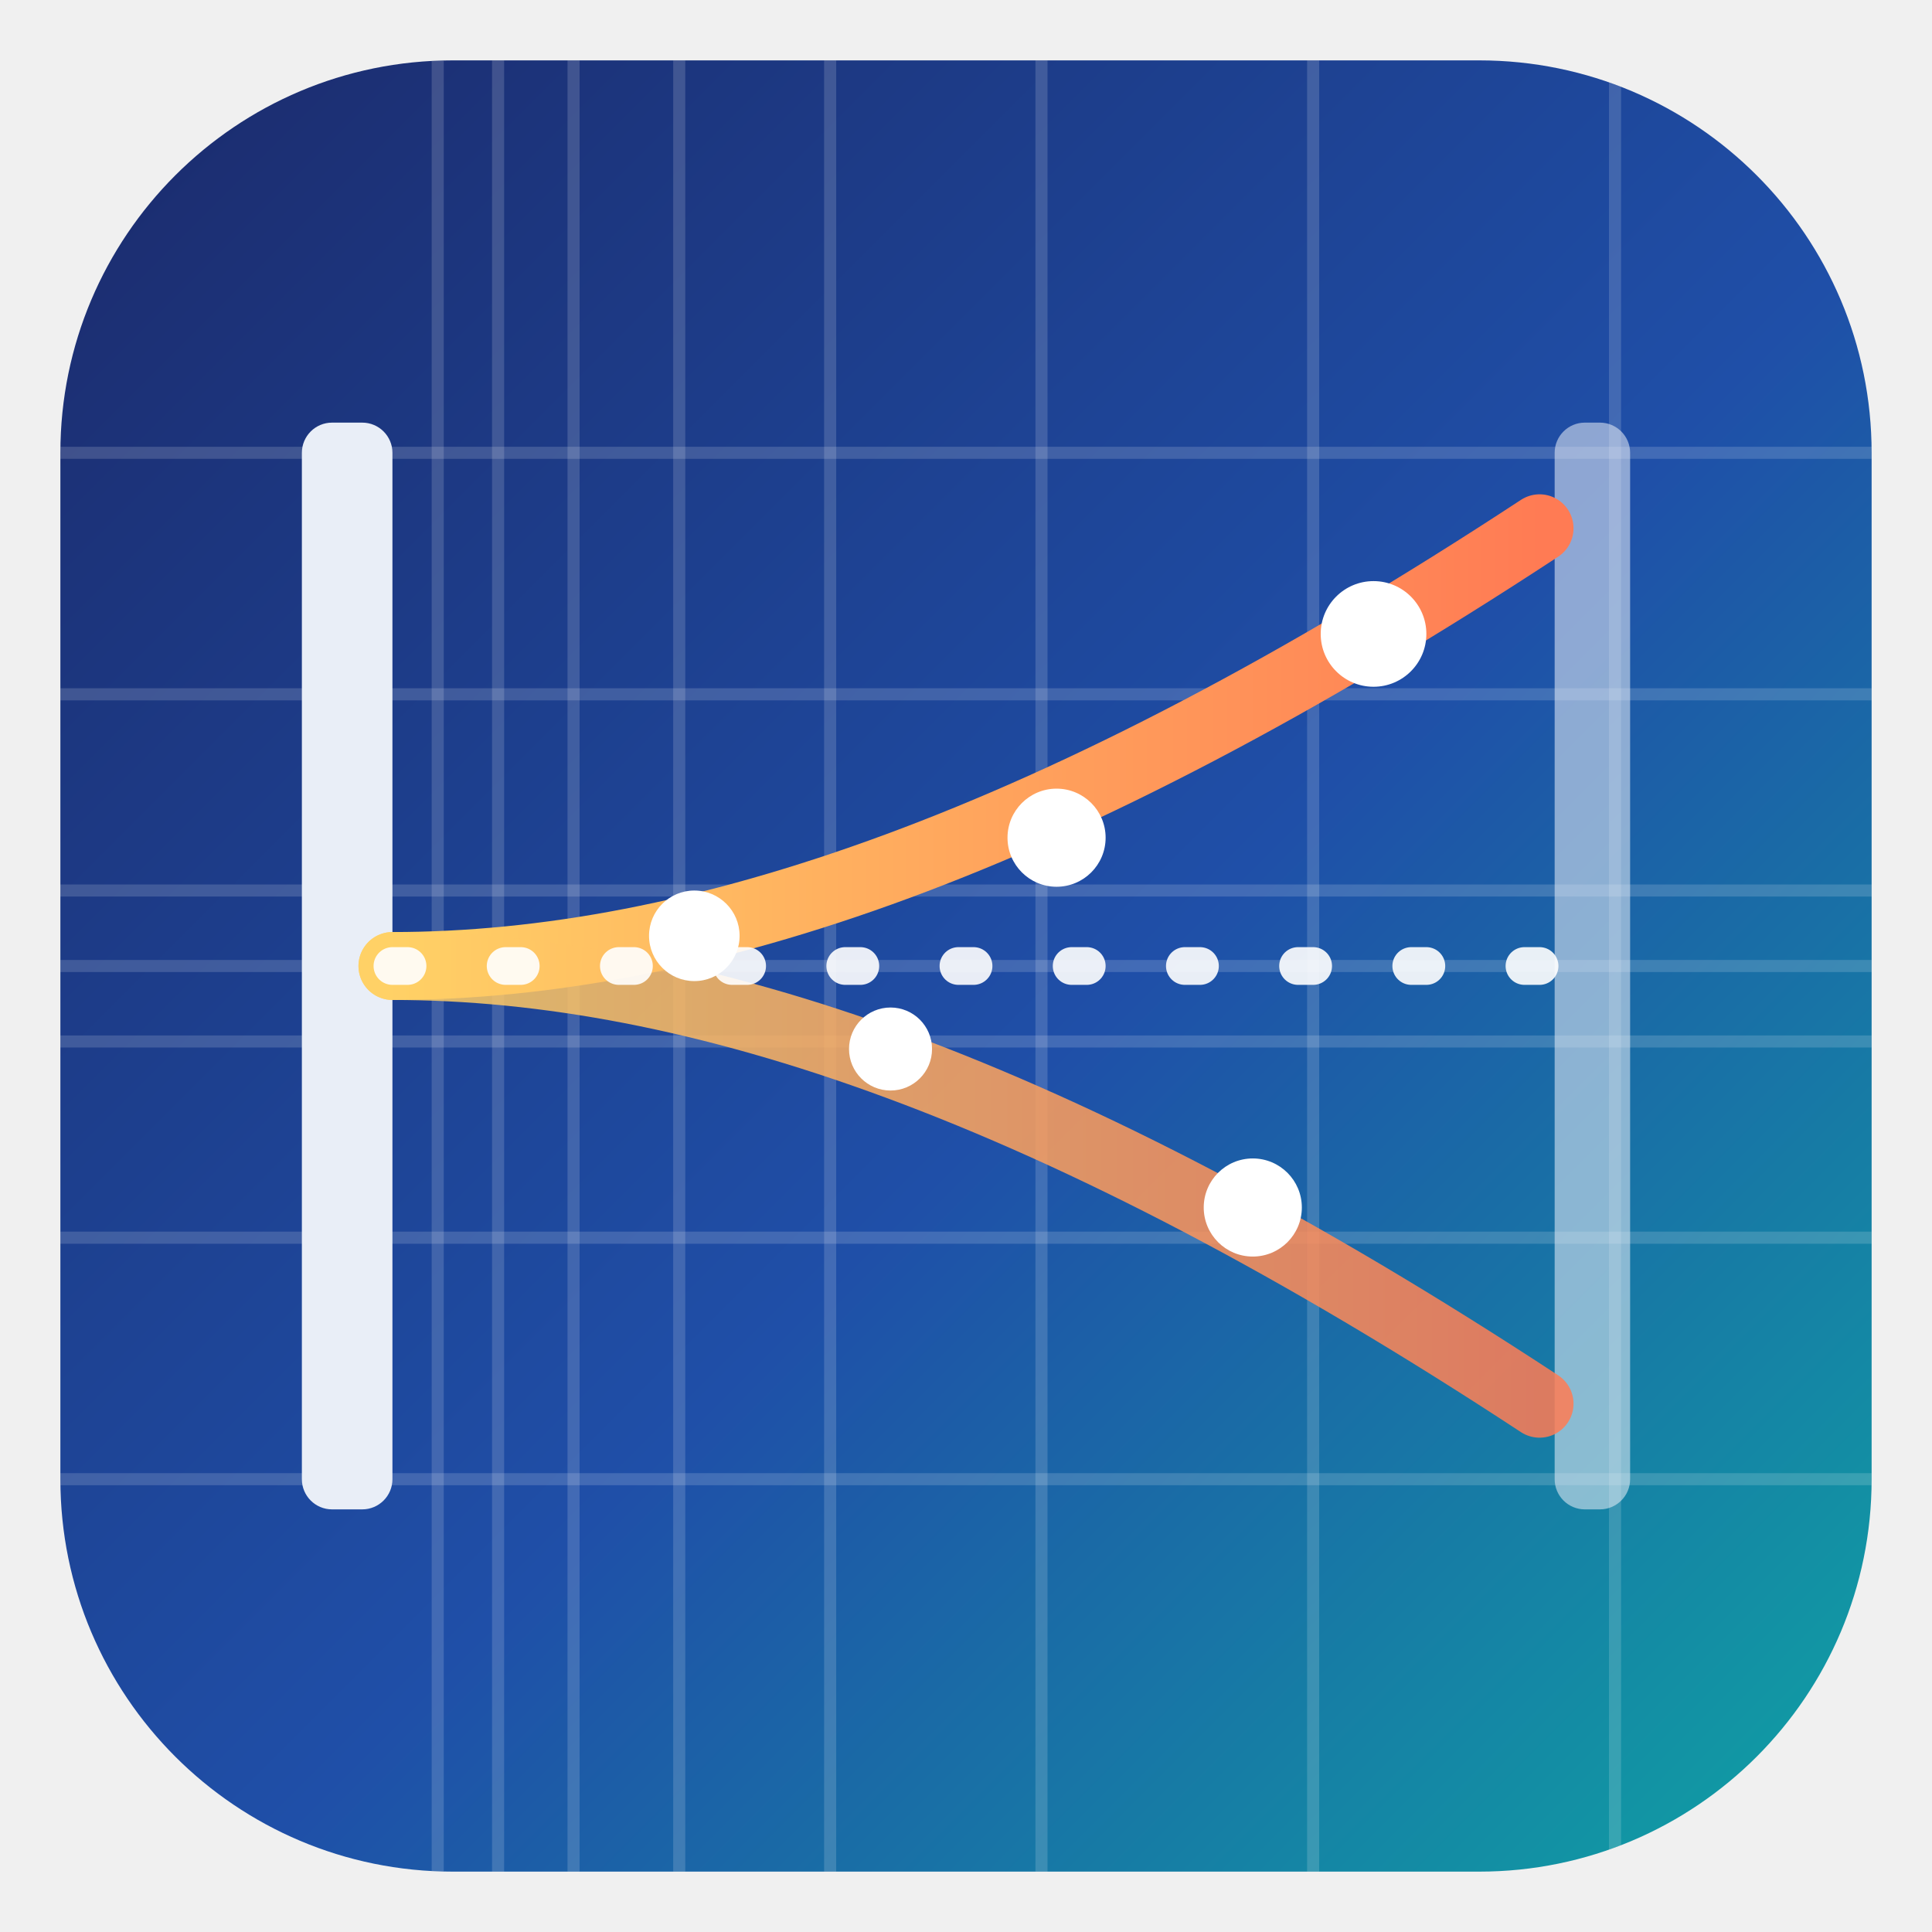
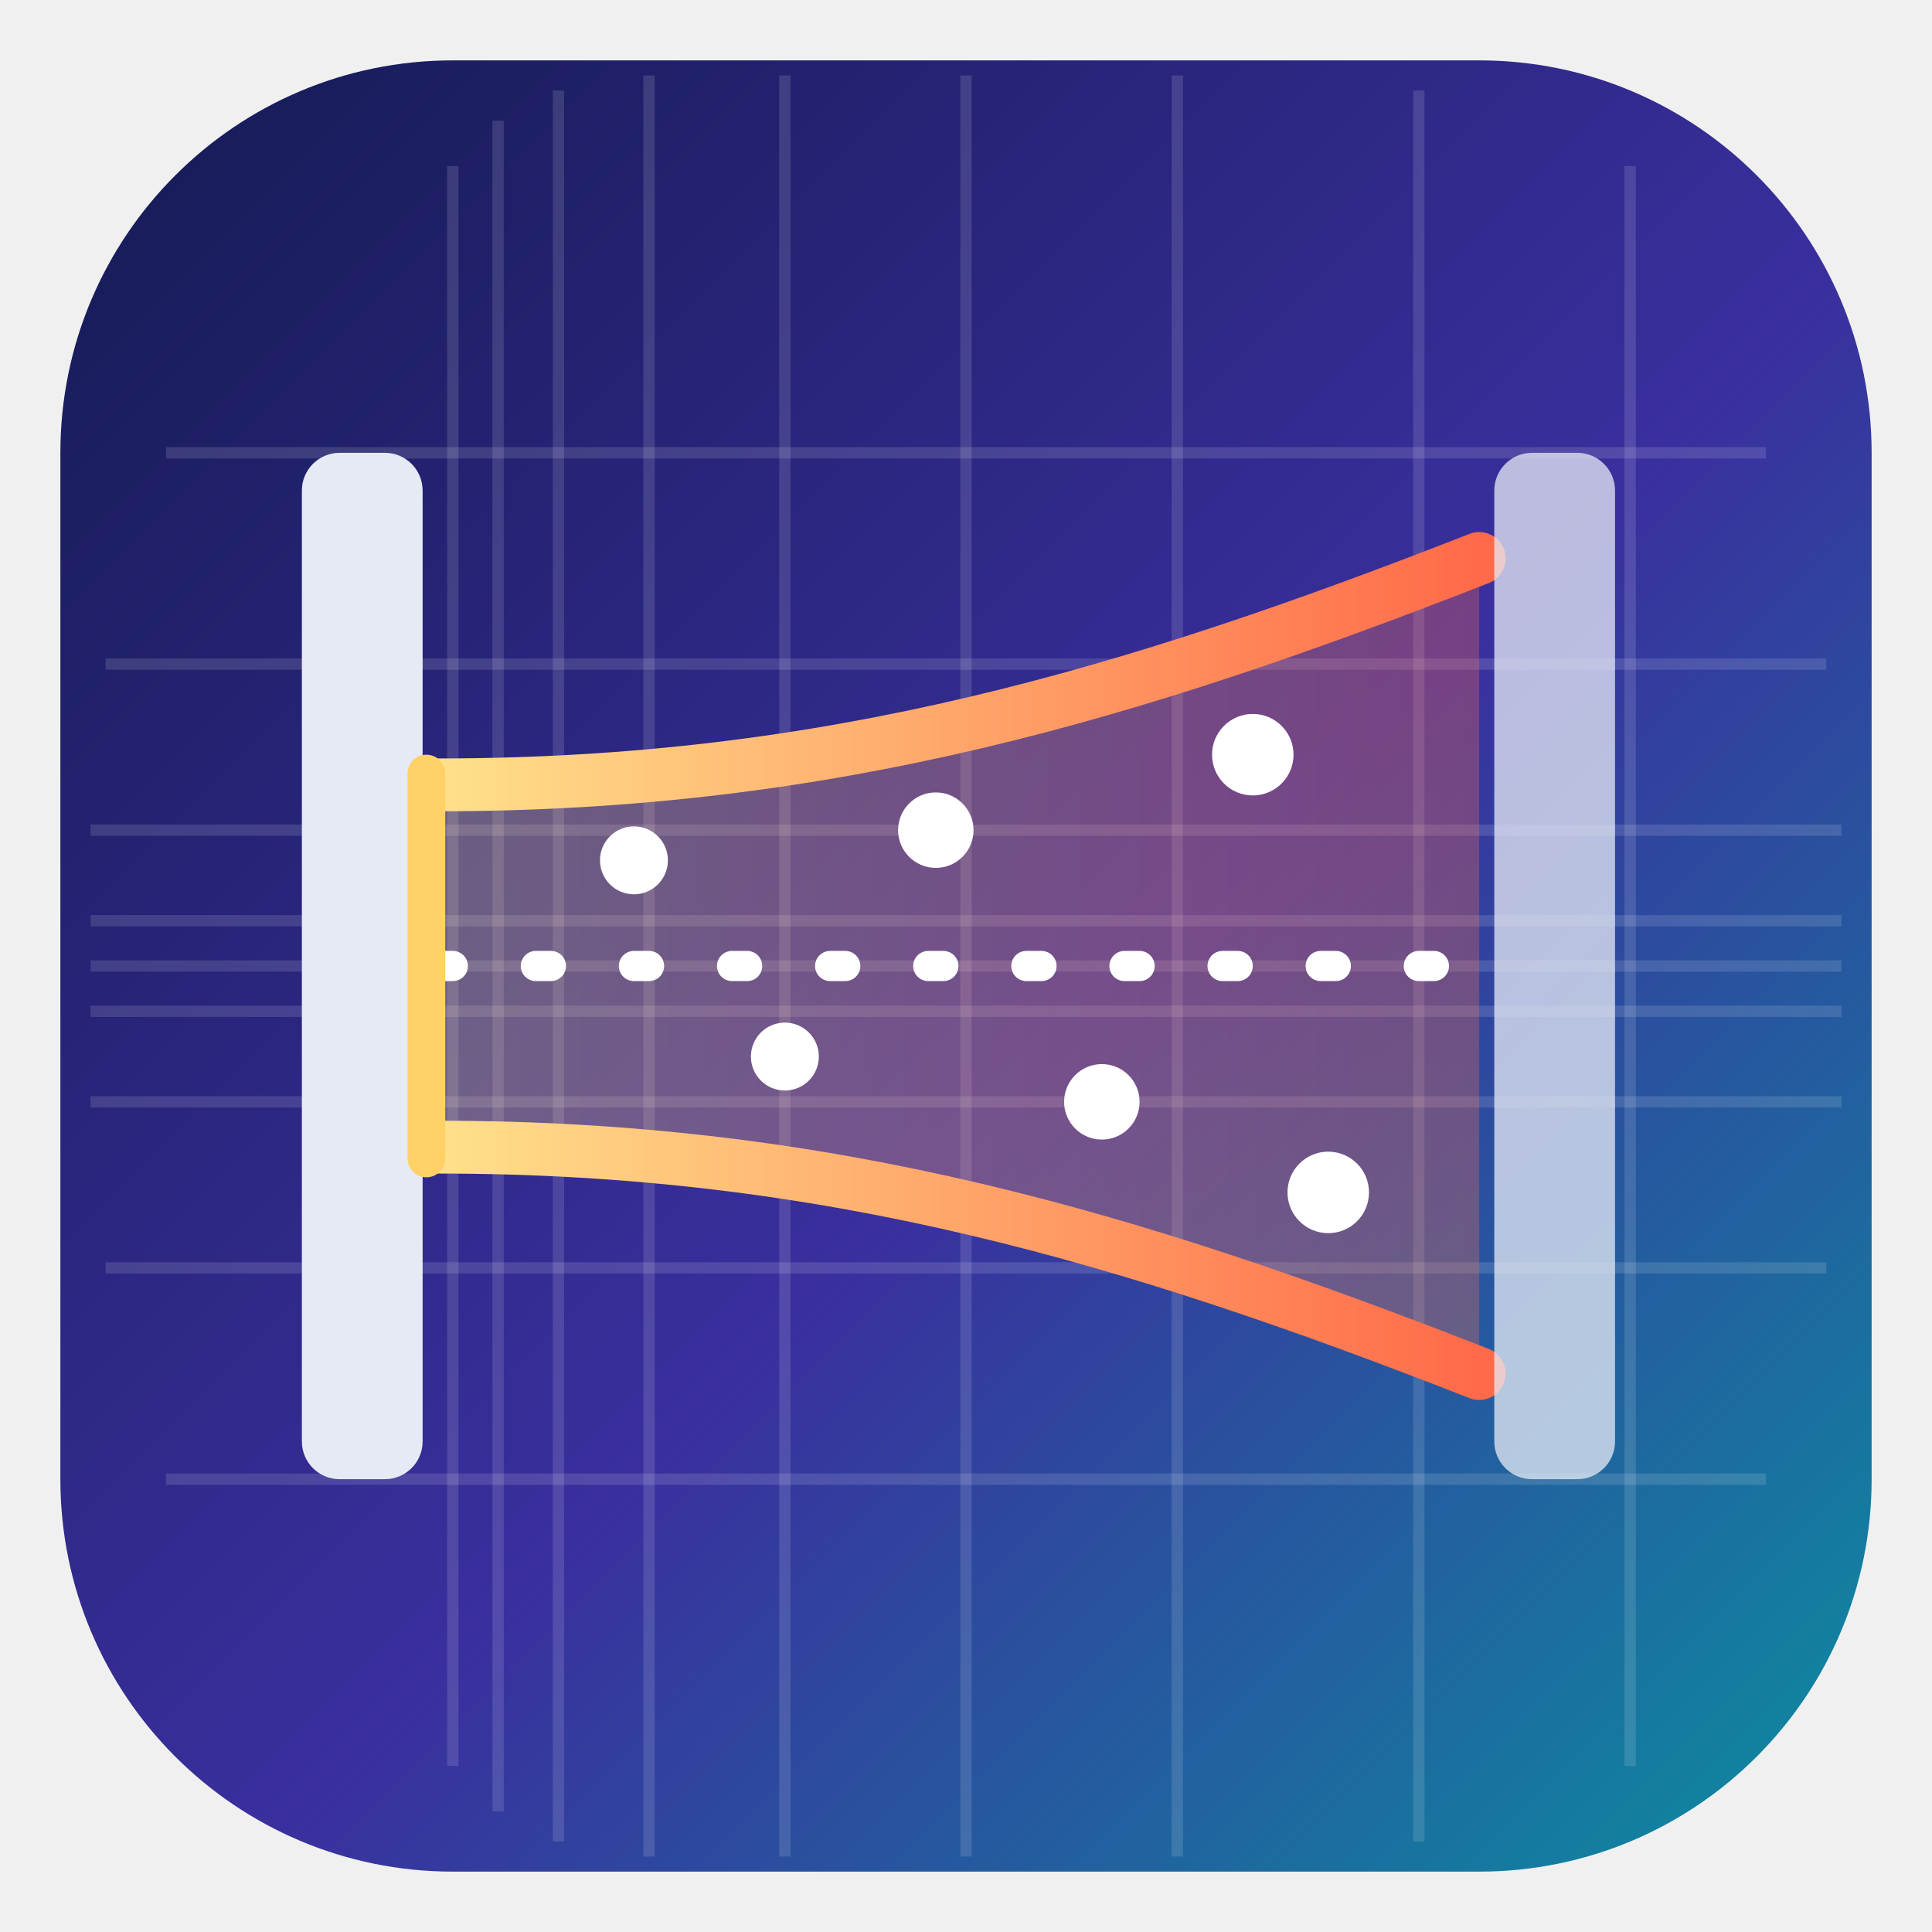
<svg xmlns="http://www.w3.org/2000/svg" width="256" height="256" viewBox="0 0 256 256">
  <defs>
    <linearGradient id="bg" x1="0" y1="0" x2="1" y2="1">
-       <stop offset="0" stop-color="#1b2a6b" />
-       <stop offset="0.55" stop-color="#1f4fa8" />
-       <stop offset="1" stop-color="#0fa3a3" />
+       <stop offset="0" stop-color="#141a52" />
+       <stop offset="0.55" stop-color="#3a2f9e" />
+       <stop offset="1" stop-color="#0b8fa0" />
    </linearGradient>
    <linearGradient id="beam" x1="0" y1="0" x2="1" y2="0">
-       <stop offset="0" stop-color="#ffd166" />
-       <stop offset="1" stop-color="#ff7b54" />
+       <stop offset="0" stop-color="#ffe08a" />
+       <stop offset="1" stop-color="#ff6b4a" />
    </linearGradient>
-     <clipPath id="c">
-       <rect x="8" y="8" width="240" height="240" rx="52" />
-     </clipPath>
  </defs>
  <rect x="8" y="8" width="240" height="240" rx="52" fill="url(#bg)" />
-   <g clip-path="url(#c)" stroke="#ffffff" stroke-opacity="0.16" stroke-width="1.6">
-     <path d="M58 8V248M66 8V248M76 8V248M90 8V248M110 8V248M138 8V248M174 8V248M214 8V248" />
-     <path d="M8 60H248M8 92H248M8 118H248M8 128H248M8 138H248M8 164H248M8 196H248" />
+   <g stroke="#ffffff" stroke-opacity="0.13" stroke-width="1.5">
+     <path d="M60 22V234M66 16V240M74 12V244M86 10V246M104 10V246M128 10V246M156 10V246M188 12V244M216 22V234" />
+     <path d="M22 60H234M14 88H242M12 110H244M12 122H244M12 128H244M12 134H244M12 146H244M14 168H242M22 196H234" />
  </g>
-   <rect x="40" y="56" width="12" height="144" rx="4" fill="#e9eef7" />
-   <rect x="206" y="56" width="10" height="144" rx="4" fill="#e9eef7" fill-opacity="0.55" />
-   <path d="M52 128 C 92 128, 140 112, 204 70" fill="none" stroke="url(#beam)" stroke-width="9" stroke-linecap="round" />
-   <path d="M52 128 C 92 128, 140 144, 204 186" fill="none" stroke="url(#beam)" stroke-width="9" stroke-linecap="round" stroke-opacity="0.85" />
-   <path d="M52 128 H 204" fill="none" stroke="#ffffff" stroke-width="5" stroke-linecap="round" stroke-dasharray="2 13" stroke-opacity="0.9" />
+   <path d="M58 104 C 110 104, 150 92, 196 74 L 196 182 C 150 164, 110 152, 58 152 Z" fill="url(#beam)" fill-opacity="0.30" />
+   <g fill="none" stroke="url(#beam)" stroke-width="7" stroke-linecap="round">
+     <path d="M58 104 C 110 104, 150 92, 196 74" />
+     <path d="M58 152 C 110 152, 150 164, 196 182" />
+   </g>
+   <path d="M58 128 H 196" stroke="#ffffff" stroke-width="4" stroke-linecap="round" stroke-dasharray="2 11" />
  <g fill="#ffffff">
-     <circle cx="92" cy="124" r="6" />
-     <circle cx="140" cy="111" r="6.5" />
-     <circle cx="182" cy="84" r="7" />
-     <circle cx="118" cy="139" r="5.5" />
-     <circle cx="166" cy="160" r="6.5" />
+     <circle cx="84" cy="114" r="4.5" />
+     <circle cx="104" cy="140" r="4.5" />
+     <circle cx="124" cy="110" r="5" />
+     <circle cx="146" cy="146" r="5" />
+     <circle cx="166" cy="100" r="5.4" />
+     <circle cx="176" cy="158" r="5.4" />
  </g>
+   <rect x="40" y="60" width="16" height="136" rx="5" fill="#e6eaf5" />
+   <rect x="54" y="100" width="5" height="56" rx="2.5" fill="#ffd166" />
+   <rect x="198" y="60" width="16" height="136" rx="5" fill="#e6eaf5" fill-opacity="0.75" />
</svg>
